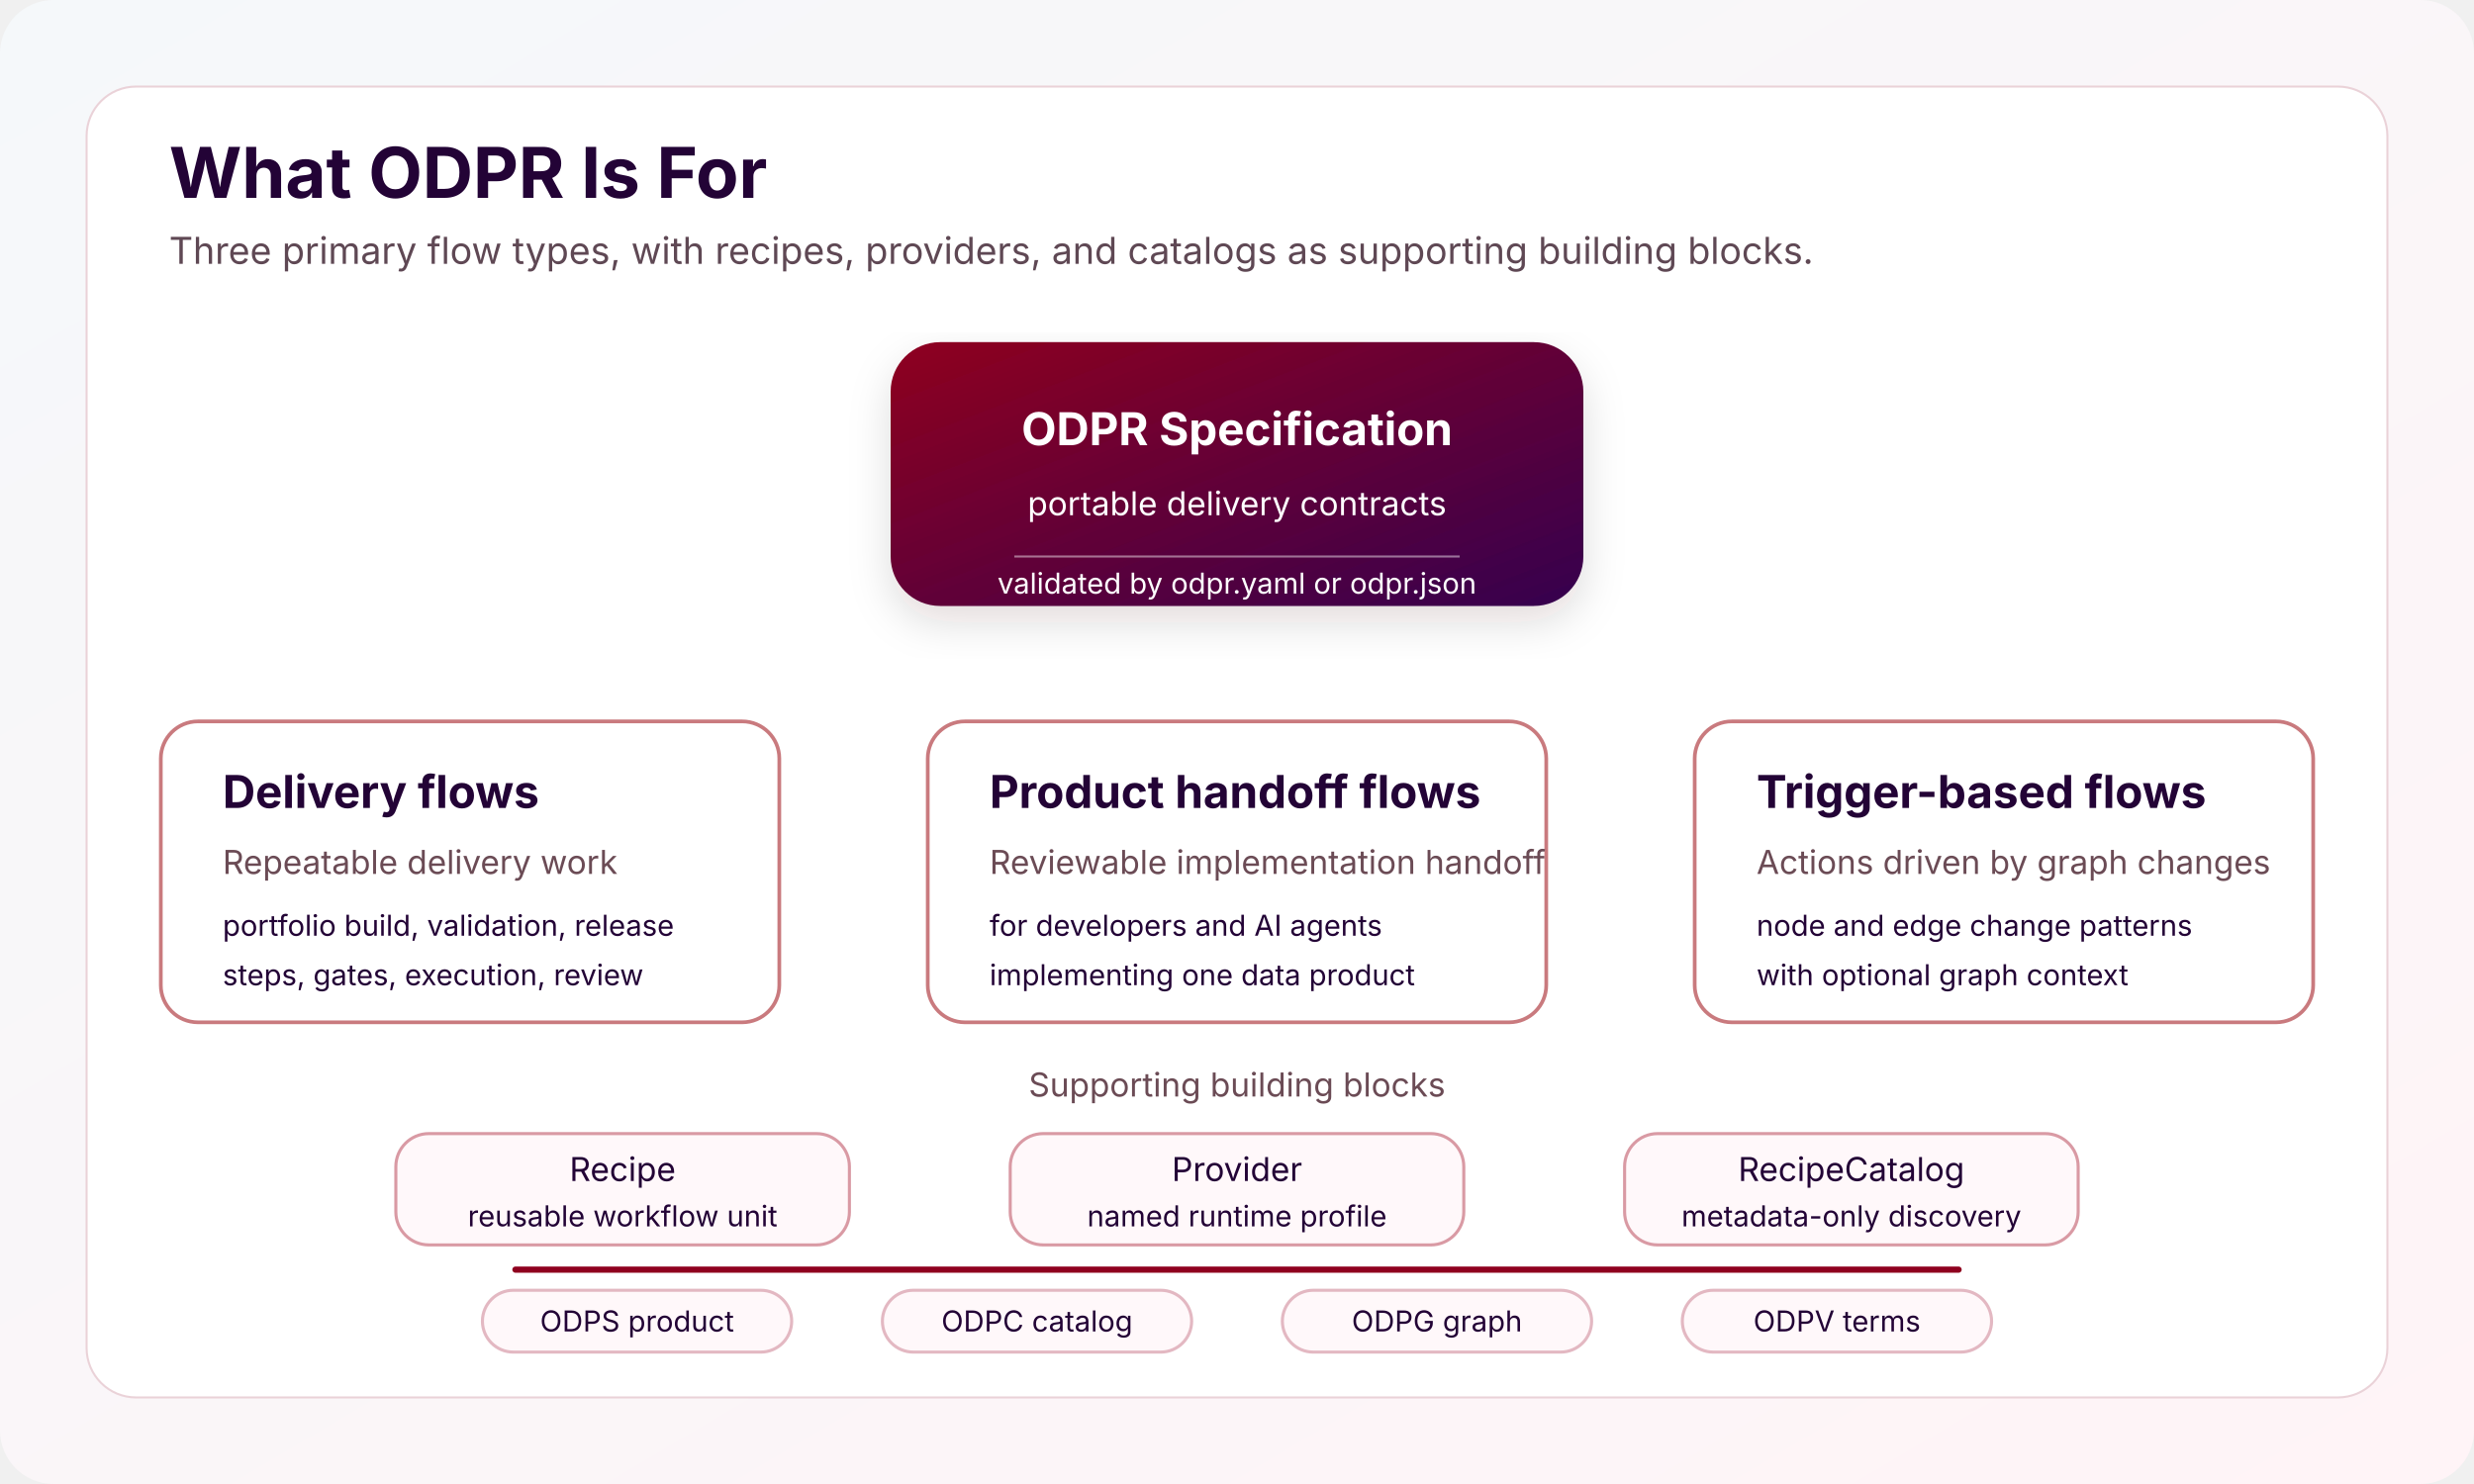
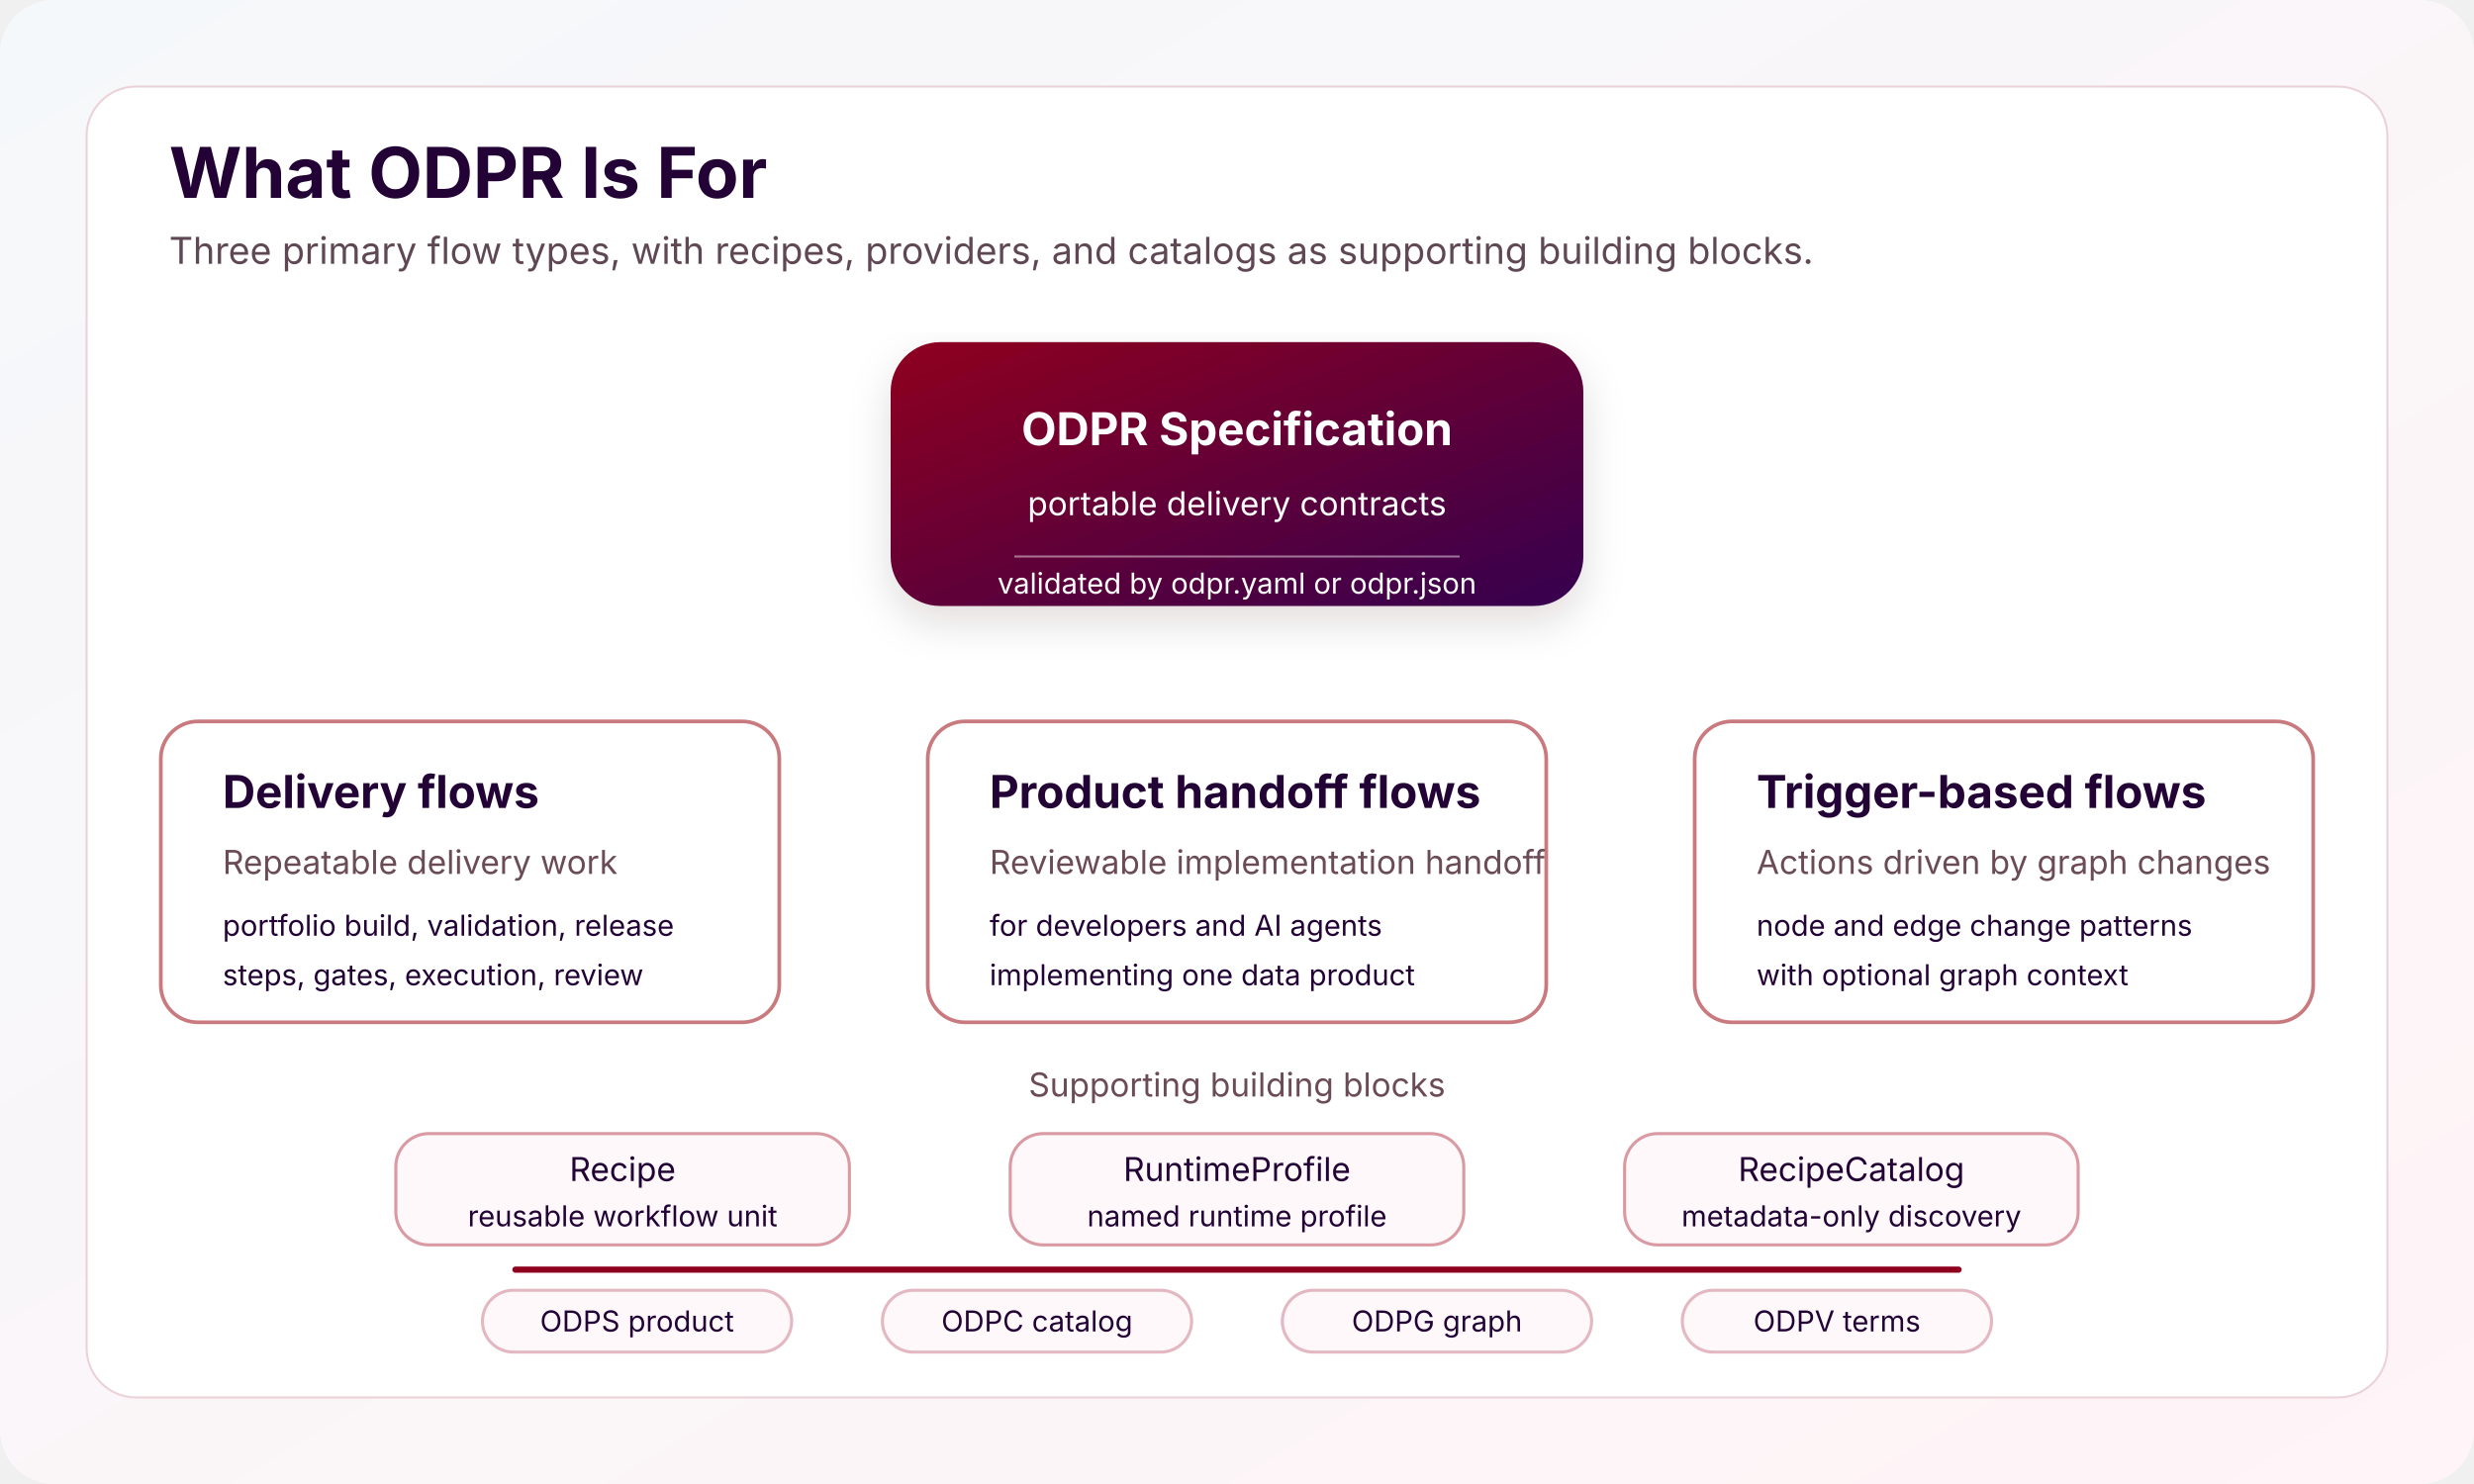
<svg xmlns="http://www.w3.org/2000/svg" viewBox="0 0 1200 720" role="img" aria-labelledby="title desc">
  <defs>
    <linearGradient id="bg" x1="0" y1="0" x2="1" y2="1">
      <stop offset="0" stop-color="#f5f8fa" />
      <stop offset="1" stop-color="#fff4f7" />
    </linearGradient>
    <linearGradient id="core" x1="0" y1="0" x2="1" y2="1">
      <stop offset="0" stop-color="#8f001f" />
      <stop offset="1" stop-color="#35004f" />
    </linearGradient>
    <filter id="shadow" x="-10%" y="-10%" width="120%" height="130%">
      <feDropShadow dx="0" dy="8" stdDeviation="10" flood-color="#35000c" flood-opacity="0.14" />
    </filter>
    <style>
      .label { font-family: Inter, Arial, sans-serif; fill: #230336; }
      .title { font-size: 34px; font-weight: 700; }
      .subtitle { font-size: 18px; fill: #5f4854; }
      .card-title { font-size: 22px; font-weight: 700; }
      .small { font-size: 16px; }
      .tiny { font-size: 14px; }
      .white { fill: #ffffff; }
      .muted { fill: #6b4b55; }
      .purpose-card { fill: #ffffff; stroke: #c97a7e; stroke-width: 1.8; }
      .support-card { fill: #fff8fa; stroke: #d99aa4; stroke-width: 1.5; }
      .family-card { fill: #fff8fa; stroke: #e3b8c2; stroke-width: 1.5; }
      .solid { fill: none; stroke: #8f001f; stroke-width: 3; stroke-linecap: round; }
    </style>
  </defs>
  <rect width="1200" height="720" rx="26" fill="url(#bg)" />
  <rect x="42" y="42" width="1116" height="636" rx="24" fill="#ffffff" stroke="#ead2d8" />
  <text x="82" y="96" class="label title">What ODPR Is For</text>
  <text x="82" y="128" class="label subtitle">Three primary flow types, with recipes, providers, and catalogs as supporting building blocks.</text>
  <rect x="432" y="166" width="336" height="128" rx="24" fill="url(#core)" filter="url(#shadow)" />
  <text x="600" y="216" text-anchor="middle" class="label card-title white">ODPR Specification</text>
  <text x="600" y="250" text-anchor="middle" class="label small white">portable delivery contracts</text>
  <line x1="492" y1="270" x2="708" y2="270" stroke="#ffffff" stroke-opacity="0.45" />
  <text x="600" y="288" text-anchor="middle" class="label tiny white">validated by odpr.yaml or odpr.json</text>
  <rect x="78" y="350" width="300" height="146" rx="18" class="purpose-card" />
  <text x="108" y="392" class="label card-title">Delivery flows</text>
  <text x="108" y="424" class="label small muted">Repeatable delivery work</text>
  <text x="108" y="454" class="label tiny">portfolio build, validation, release</text>
  <text x="108" y="478" class="label tiny">steps, gates, execution, review</text>
  <rect x="450" y="350" width="300" height="146" rx="18" class="purpose-card" />
  <text x="480" y="392" class="label card-title">Product handoff flows</text>
  <text x="480" y="424" class="label small muted">Reviewable implementation handoff</text>
  <text x="480" y="454" class="label tiny">for developers and AI agents</text>
  <text x="480" y="478" class="label tiny">implementing one data product</text>
  <rect x="822" y="350" width="300" height="146" rx="18" class="purpose-card" />
  <text x="852" y="392" class="label card-title">Trigger-based flows</text>
  <text x="852" y="424" class="label small muted">Actions driven by graph changes</text>
  <text x="852" y="454" class="label tiny">node and edge change patterns</text>
  <text x="852" y="478" class="label tiny">with optional graph context</text>
  <text x="600" y="532" text-anchor="middle" class="label small muted">Supporting building blocks</text>
  <rect x="192" y="550" width="220" height="54" rx="16" class="support-card" />
  <text x="302" y="573" text-anchor="middle" class="label small">Recipe</text>
  <text x="302" y="595" text-anchor="middle" class="label tiny">reusable workflow unit</text>
  <rect x="490" y="550" width="220" height="54" rx="16" class="support-card" />
-   <text x="600" y="573" text-anchor="middle" class="label small">Provider</text>
+   <text x="600" y="573" text-anchor="middle" class="label small">RuntimeProfile</text>
  <text x="600" y="595" text-anchor="middle" class="label tiny">named runtime profile</text>
  <rect x="788" y="550" width="220" height="54" rx="16" class="support-card" />
  <text x="898" y="573" text-anchor="middle" class="label small">RecipeCatalog</text>
  <text x="898" y="595" text-anchor="middle" class="label tiny">metadata-only discovery</text>
  <path class="solid" d="M250 616 H950" />
  <g>
    <rect x="234" y="626" width="150" height="30" rx="15" class="family-card" />
    <text x="309" y="646" text-anchor="middle" class="label tiny">ODPS product</text>
    <rect x="428" y="626" width="150" height="30" rx="15" class="family-card" />
    <text x="503" y="646" text-anchor="middle" class="label tiny">ODPC catalog</text>
    <rect x="622" y="626" width="150" height="30" rx="15" class="family-card" />
    <text x="697" y="646" text-anchor="middle" class="label tiny">ODPG graph</text>
    <rect x="816" y="626" width="150" height="30" rx="15" class="family-card" />
    <text x="891" y="646" text-anchor="middle" class="label tiny">ODPV terms</text>
  </g>
</svg>
